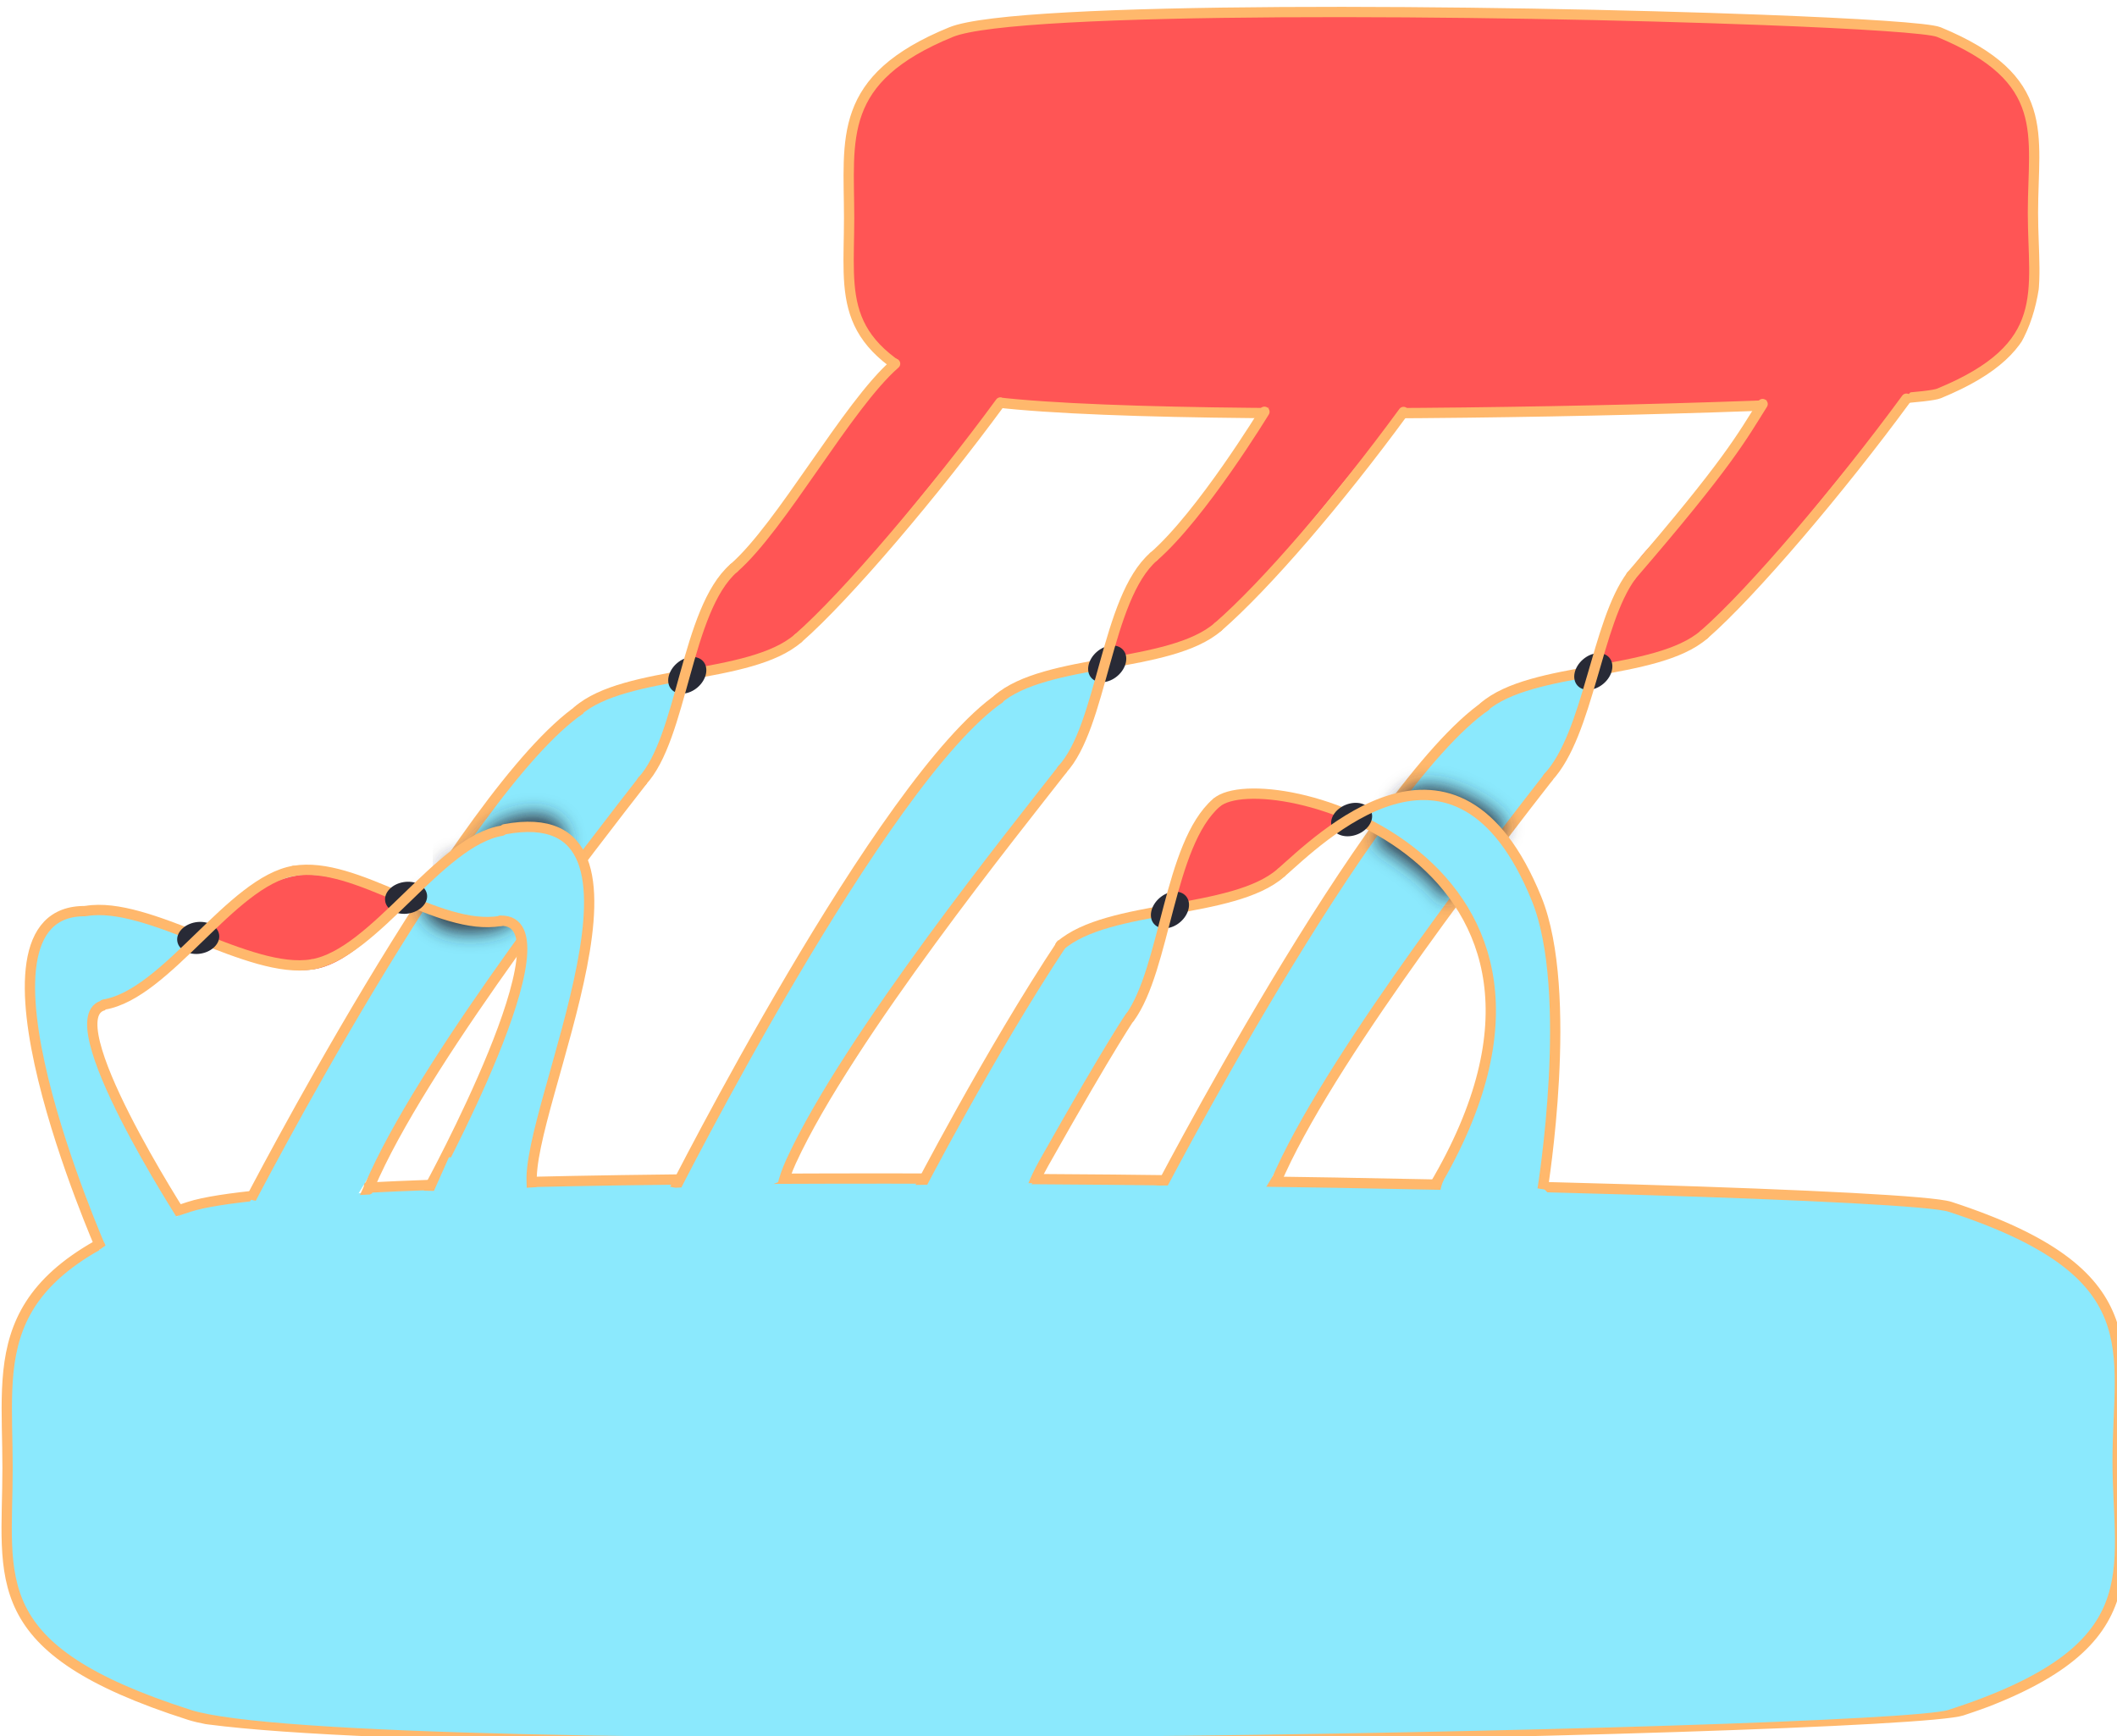
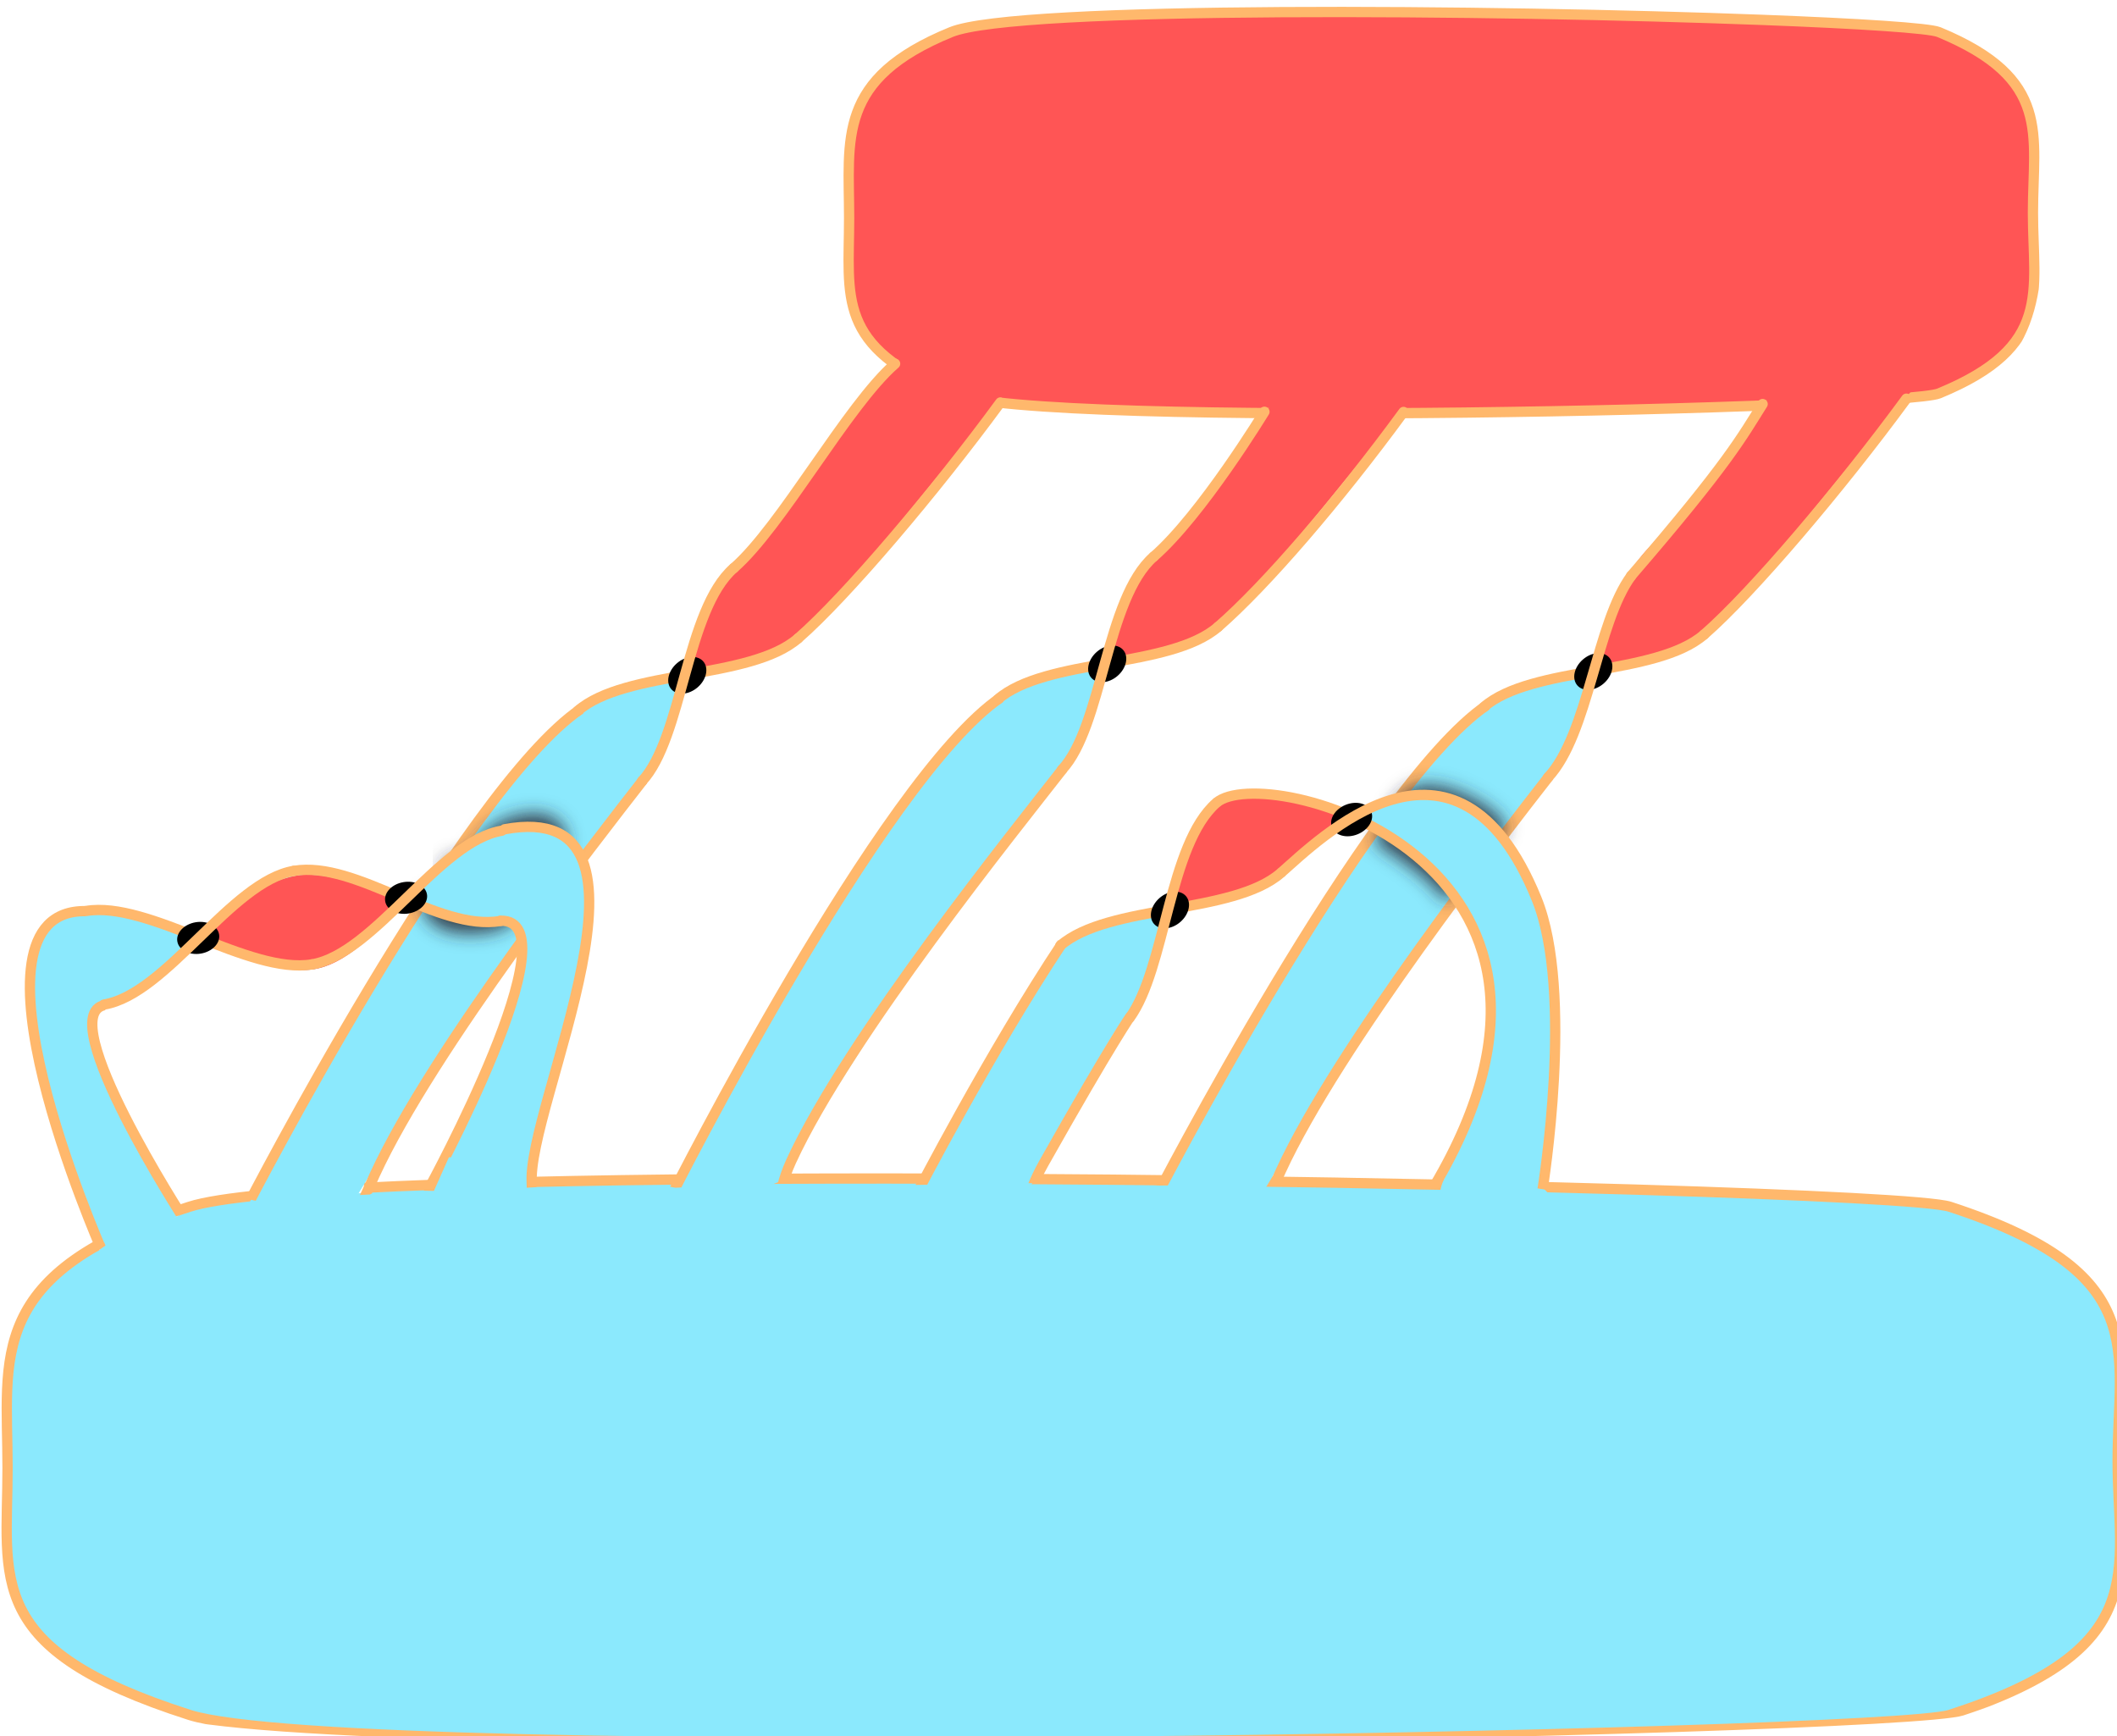
<svg xmlns="http://www.w3.org/2000/svg" xmlns:ns1="http://vectornator.io" stroke-miterlimit="10" style="fill-rule:nonzero;clip-rule:evenodd;stroke-linecap:round;stroke-linejoin:round;" version="1.1" viewBox="0 0 1000 820" xml:space="preserve">
  <defs>
    <filter color-interpolation-filters="sRGB" filterUnits="userSpaceOnUse" height="61.911" id="Filter" width="79.592" x="188.957" y="389.485">
      <feDropShadow dx="-3.599" dy="6.227" flood-color="#282a36" flood-opacity="0.9" in="SourceGraphic" result="Shadow" stdDeviation="4.253" />
    </filter>
    <filter color-interpolation-filters="sRGB" filterUnits="userSpaceOnUse" height="61.911" id="Filter_2" width="79.592" x="198.453" y="373.82">
      <feDropShadow dx="5.897" dy="-9.439" flood-color="#282a36" flood-opacity="0.9" in="SourceGraphic" result="Shadow" stdDeviation="4.253" />
    </filter>
    <filter color-interpolation-filters="sRGB" filterUnits="userSpaceOnUse" height="65.025" id="Filter_3" width="76.982" x="644.734" y="360.408">
      <feDropShadow dx="2.54" dy="-4.066" flood-color="#282a36" flood-opacity="0.9" in="SourceGraphic" result="Shadow" stdDeviation="4.253" />
    </filter>
    <filter color-interpolation-filters="sRGB" filterUnits="userSpaceOnUse" height="65.025" id="Filter_4" width="76.982" x="638.771" y="370.993">
      <feDropShadow dx="-3.423" dy="6.519" flood-color="#282a36" flood-opacity="0.9" in="SourceGraphic" result="Shadow" stdDeviation="4.253" />
    </filter>
  </defs>
  <clipPath id="ArtboardFrame_21">
    <rect height="820" width="1000" x="0" y="0" />
  </clipPath>
  <g clip-path="url(#ArtboardFrame_21)" id="Layer-1" ns1:layerName="Layer 1" visibility="hidden">
-     <path d="M-110.735-138.315L1054.77-138.315L1054.77 1059.06L-110.735 1059.06L-110.735-138.315Z" fill="#282a36" fill-rule="nonzero" opacity="1" stroke="none" />
+     <path d="M-110.735-138.315L1054.77-138.315L1054.77 1059.06L-110.735 1059.06L-110.735-138.315Z" class="fill-background" fill-rule="nonzero" opacity="1" stroke="none" />
  </g>
  <g clip-path="url(#ArtboardFrame_21)" id="Layer-2" ns1:layerName="Layer 2">
    <g opacity="1">
      <clipPath id="ClipPath">
        <path d="M-4.696 685.607C-14.171 626.683 38.457 574.606 38.457 574.606L46.742 590.476L84.365 574.223L79.04 560.128L119.769 550.946L121.813 566.998L172.327 563.436L169.686 542.141C169.686 542.141 192.338 540.495 200.136 540.167C201.724 540.1 205.816 561.999 205.816 561.999L250.844 560.883C250.844 560.883 247.063 538.309 249.454 538.228C264.049 537.728 297.108 533.782 297.108 533.782L307.581 533.344L337.672 545.507L338.552 532.886C338.552 532.886 354.148 532.003 360.511 531.93C363.844 531.892 363.605 548.044 363.605 548.044L399.917 545.095C399.917 545.095 397.709 523.156 401.657 523.103C426.327 522.773 525.881 513.996 525.881 513.996C525.881 513.996 472.419 563.149 485.708 543.488C498.997 523.828 513.762 541.582 513.762 541.582L536.911 543.481L574.901 524.389C574.901 524.389 596.023 524.713 615.383 526.57C618.969 526.914 619.175 540.113 619.175 540.113L645.178 543.805L657.041 525.976L679.923 548.539L728.232 567.975L729.664 555.622L830.984 531.056L807.724 551.35L847.676 552.536L856.673 537.799L882.518 542.943L887.473 553.381L914.781 560.05C914.781 560.05 921.262 545.144 921.724 545.298C1019.45 577.702 1008.45 631.163 1008.45 685.607C1008.45 740.284 1025.85 777.9 927.402 810.303C896.481 820.481 153.255 835.291 76.356 810.303C-23.344 777.906 4.778 744.532-4.696 685.607Z" />
      </clipPath>
      <g clip-path="url(#ClipPath)">
        <path d="M3.569 693.43C3.569 640.633-7.314 601.199 89.452 570.019C144.546 552.266 547.802 555.174 772.262 561.901C854.641 564.37 912.937 567.353 921.098 570.019C1016.59 601.203 1000.3 637.625 1000.3 690.019C1000.3 742.637 1017.3 778.836 921.098 810.019C890.881 819.813 164.598 834.066 89.452 810.019C-7.975 778.842 3.569 746.435 3.569 693.43Z" class="fill-blue stroke-orange stroke-orange" fill="#8be9fd" fill-rule="nonzero" opacity="1" stroke="#ffb86c" stroke-linecap="round" stroke-linejoin="round" stroke-width="4.861" />
      </g>
    </g>
    <g opacity="1">
      <clipPath id="ClipPath_2">
        <path d="M396.458 97.369C391.143 55.46 420.669 18.421 420.669 18.421L428.377 9.883L434.186 12.114L443.437 8.124L466.287 1.593L473.554 1.804L481.496-1.591L494.292-4.67C494.292-4.67 507.001-5.84 511.376-6.074C512.267-6.121 522.722-6.061 522.722-6.061C522.722-6.061 534.229 10.886 533.705-5.993C533.181-22.872 537.704-7.395 539.045-7.453C547.234-7.808 565.78-10.614 565.78-10.614L571.656-10.926L588.538-2.276L589.032-11.252C589.032-11.252 597.782-11.88 601.352-11.932C603.221-11.959 603.087-0.471 603.087-0.471L623.46-2.568C623.46-2.568 622.221-18.172 624.436-18.21C638.276-18.445 694.13-24.687 694.13-24.687L681.516-5.443L702.608-8.023L721.632-17.296C721.632-17.296 733.482-17.065 744.343-15.744C746.355-15.499 746.471-6.112 746.471-6.112L761.059-3.486L767.715-16.167L865.302-12.554C865.302-12.554 859.275 17.447 855.304 2.102C851.334-13.243 871.904 1.895 871.904 1.895L879.715-7.758L894.215-4.099L894.684 1.423L909.766 4.59C909.766 4.59 915.951-2.534 916.211-2.424C971.037 20.623 964.87 58.646 964.87 97.369C964.87 136.257 966.456 173.917 911.224 196.963C893.876 204.202 485.504 208.737 442.361 190.965C386.427 167.923 401.774 139.278 396.458 97.369Z" />
      </clipPath>
      <g clip-path="url(#ClipPath_2)">
        <path d="M401.095 102.932C401.095 65.382 394.99 37.335 449.279 15.158C480.188 2.531 706.428 4.6 832.358 9.384C878.575 11.14 911.281 13.262 915.86 15.158C969.436 37.337 960.296 63.242 960.296 100.506C960.296 137.93 969.832 163.676 915.86 185.855C898.907 192.821 491.438 202.958 449.279 185.855C394.619 163.681 401.095 140.632 401.095 102.932Z" class="fill-red stroke-orange stroke-orange" fill="#ff5555" fill-rule="nonzero" opacity="1" stroke="#ffb86c" stroke-linecap="round" stroke-linejoin="round" stroke-width="4.861" />
      </g>
    </g>
  </g>
  <g id="Layer-7" ns1:layerName="Layer 7">
    <g opacity="1">
      <clipPath id="ClipPath_3">
        <path d="M326.437 325.567C307.062 307.143 165.112 318.074 182.955 299.31C200.798 280.547 88.275 603.297 107.649 621.721C127.023 640.144 405.38 356.777 387.537 375.541C369.694 394.305 345.811 343.991 326.437 325.567Z" />
      </clipPath>
      <g clip-path="url(#ClipPath_3)">
        <path d="M452.462 233.611C428.943 252.236 369.241 249.758 345.722 268.382L345.717 268.376C322.198 287 320.325 358.183 305.026 369.308C272.546 392.926 169.326 563.757 169.326 563.757C169.326 563.757 106.497 589.149 118.525 566.753C231.778 355.884 269.191 338.642 269.191 338.642C288.673 323.214 331.914 319.67 359.66 310.473C365.409 308.567 370.479 306.15 374.516 302.953L374.521 302.96C398.04 284.335 393.733 221.501 424.92 195.96C448.86 176.354 564.994 33.844 660.481 36.812C759.538 39.892 713.28 114.275 726.123 133.07C726.123 133.07 709.807 144.026 709.62 143.579C686.314 87.841 749.54 81.345 660.224 75.757C615.75 72.975 465.444 228.676 451.464 233.731" class="fill-blue" fill="#8be9fd" fill-rule="nonzero" opacity="1" stroke="none" />
      </g>
    </g>
    <g opacity="1">
      <clipPath id="ClipPath_4">
        <path d="M326.437 325.567C307.062 307.143 309.874 272.164 327.717 253.4C335.863 244.834 290.618 211.265 329.599 177.034C376.002 136.286 448.695 174.99 446.724 177.759C444.753 180.528 570.229 195.188 551.254 229.316C518.772 287.735 409.141 308.274 397.878 320.118C380.035 338.882 345.811 343.991 326.437 325.567Z" />
      </clipPath>
      <g clip-path="url(#ClipPath_4)">
        <path d="M429.438 165.264C405.919 183.889 369.241 249.758 345.722 268.382L344.84 271.883C316.05 302.365 329.579 344.078 297.896 367.16C277.69 381.881 370.363 436.07 370.363 436.07L342.798 465.057C342.798 465.057 212.892 362.225 268.732 332.527C302.243 314.705 331.914 319.67 359.66 310.473C365.409 308.567 370.479 306.15 374.516 302.953L374.521 302.96C398.04 284.335 453.226 209.661 484.41 175.798C541.99 113.272 596.665 43.162 616.86 72.715L563.666 41.015C563.666 41.015 537.372 65.439 495.315 80.643" class="fill-red" fill="#ff5555" fill-rule="nonzero" opacity="1" stroke="none" />
      </g>
    </g>
    <g opacity="1">
      <path d="M376.991 301.52C354.367 321.222 295.465 316.137 272.841 335.839" fill="none" opacity="1" class="stroke-orange stroke-orange" stroke="#ffb86c" stroke-linecap="round" stroke-linejoin="round" stroke-width="4.861" />
-       <path d="M317.105 325.545C314.384 322.421 315.555 316.949 319.72 313.322C323.885 309.695 329.467 309.287 332.187 312.41C334.907 315.534 333.736 321.007 329.571 324.634C325.406 328.261 319.825 328.669 317.105 325.545Z" fill="#282a36" fill-rule="nonzero" opacity="1" stroke="none" />
+       <path d="M317.105 325.545C314.384 322.421 315.555 316.949 319.72 313.322C323.885 309.695 329.467 309.287 332.187 312.41C334.907 315.534 333.736 321.007 329.571 324.634C325.406 328.261 319.825 328.669 317.105 325.545Z" class="fill-background" fill-rule="nonzero" opacity="1" stroke="none" />
      <path d="M303.223 369.035C322.458 348.543 323.986 288.026 346.609 268.324" fill="none" opacity="1" class="stroke-orange stroke-orange" stroke="#ffb86c" stroke-linecap="round" stroke-linejoin="round" stroke-width="4.861" />
      <path d="M376.997 301.526C399.621 281.824 441.651 232.25 472.547 190.103" fill="none" opacity="1" class="stroke-orange stroke-orange" stroke="#ffb86c" stroke-linecap="round" stroke-linejoin="round" stroke-width="4.861" />
      <path d="M422.815 171.805C400.191 191.507 369.239 248.629 346.615 268.331" fill="none" opacity="1" class="stroke-orange stroke-orange" stroke="#ffb86c" stroke-linecap="round" stroke-linejoin="round" stroke-width="4.861" />
    </g>
    <g opacity="1">
      <clipPath id="ClipPath_5">
        <path d="M32.41 98.084L431.46 174.649L442.579 180.461L488.124 189.283L505.334 190.5L979.141 284.397L962.035 573.876L740.302 562.18C740.302 562.18 692.612 559.224 555.286 559.093C510.394 559.051 457.159 557.92 404.389 557.437C386.811 557.276 358.515 558.138 341.658 558.992C275.766 562.33 192.523 555.739 192.523 555.739L174.679 564.221L120.586 567.15L90.917 560.988L8.692 593.569L32.41 98.084Z" />
      </clipPath>
      <g clip-path="url(#ClipPath_5)">
        <path d="M274.276 334.912C218.274 373.056 116.706 569.802 116.706 569.802L170.506 569.476C170.506 569.476 172.791 564.065 177.053 554.81C204.124 496.027 281.911 396.533 303.818 368.394" fill="none" opacity="1" class="stroke-orange stroke-orange" stroke="#ffb86c" stroke-linecap="butt" stroke-linejoin="round" stroke-width="4.861" />
      </g>
    </g>
  </g>
  <g clip-path="url(#ArtboardFrame_21)" id="Layer-3" ns1:layerName="Layer 3">
    <g opacity="1">
      <clipPath id="ClipPath_6">
        <path d="M524.798 320.157C505.424 301.734 363.474 312.664 381.317 293.901C399.16 275.137 286.636 597.887 306.011 616.311C325.385 634.734 603.742 351.367 585.899 370.131C568.056 388.895 544.173 338.581 524.798 320.157Z" />
      </clipPath>
      <g clip-path="url(#ClipPath_6)">
        <path d="M650.824 228.201C627.305 246.826 567.602 244.348 544.084 262.973L544.078 262.966C520.56 281.59 518.687 352.773 503.388 363.898C470.907 387.516 367.688 558.347 367.688 558.347C367.688 558.347 304.859 583.739 316.887 561.343C430.14 350.474 467.553 333.232 467.553 333.232C487.035 317.805 530.276 314.26 558.021 305.063C563.77 303.158 568.841 300.74 572.877 297.543L572.883 297.55C596.402 278.926 592.095 216.091 623.282 190.55C647.222 170.944 763.355 28.434 858.843 31.402C957.9 34.482 911.642 108.866 924.485 127.66C924.485 127.66 908.168 138.616 907.982 138.169C884.675 82.431 947.902 75.935 858.586 70.347C814.112 67.565 663.806 223.266 649.825 228.321" class="fill-blue" fill="#8be9fd" fill-rule="nonzero" opacity="1" stroke="none" />
      </g>
    </g>
    <g opacity="1">
      <clipPath id="ClipPath_7">
        <path d="M524.798 320.157C505.424 301.734 508.236 266.754 526.079 247.99C534.225 239.424 488.979 205.855 527.961 171.624C574.364 130.876 647.057 169.58 645.086 172.349C643.115 175.118 768.59 189.778 749.615 223.906C717.134 282.325 607.502 302.864 596.239 314.708C578.396 333.472 544.173 338.581 524.798 320.157Z" />
      </clipPath>
      <g clip-path="url(#ClipPath_7)">
        <path d="M627.799 159.854C604.281 178.479 567.602 244.348 544.084 262.973L543.201 266.473C514.412 296.956 527.94 338.668 496.258 361.75C476.052 376.471 568.724 430.661 568.724 430.661L541.16 459.647C541.16 459.647 411.254 356.815 467.094 327.117C500.605 309.295 530.276 314.26 558.021 305.063C563.77 303.158 568.841 300.74 572.877 297.543L572.883 297.55C596.402 278.926 651.587 204.251 682.772 170.388C740.352 107.862 795.027 37.752 815.222 67.305L762.028 35.605C762.028 35.605 735.734 60.029 693.676 75.233" class="fill-red" fill="#ff5555" fill-rule="nonzero" opacity="1" stroke="none" />
      </g>
    </g>
    <g opacity="1">
      <path d="M575.353 296.11C552.729 315.812 493.827 310.727 471.203 330.429" fill="none" opacity="1" class="stroke-orange stroke-orange" stroke="#ffb86c" stroke-linecap="round" stroke-linejoin="round" stroke-width="4.861" />
-       <path d="M515.466 320.135C512.746 317.012 513.917 311.539 518.082 307.912C522.247 304.285 527.828 303.877 530.549 307.001C533.269 310.124 532.098 315.597 527.933 319.224C523.768 322.851 518.187 323.259 515.466 320.135Z" fill="#282a36" fill-rule="nonzero" opacity="1" stroke="none" />
+       <path d="M515.466 320.135C512.746 317.012 513.917 311.539 518.082 307.912C522.247 304.285 527.828 303.877 530.549 307.001C533.269 310.124 532.098 315.597 527.933 319.224C523.768 322.851 518.187 323.259 515.466 320.135Z" class="fill-background" fill-rule="nonzero" opacity="1" stroke="none" />
      <path d="M501.585 363.625C520.82 343.134 522.347 282.616 544.971 262.914" fill="none" opacity="1" class="stroke-orange stroke-orange" stroke="#ffb86c" stroke-linecap="round" stroke-linejoin="round" stroke-width="4.861" />
      <path d="M575.359 296.117C597.982 276.415 632.087 236.747 662.983 194.6" fill="none" opacity="1" class="stroke-orange stroke-orange" stroke="#ffb86c" stroke-linecap="round" stroke-linejoin="round" stroke-width="4.861" />
      <path d="M597.276 194.505C597.276 194.505 567.601 243.219 544.977 262.921" fill="none" opacity="1" class="stroke-orange stroke-orange" stroke="#ffb86c" stroke-linecap="round" stroke-linejoin="round" stroke-width="4.861" />
    </g>
    <g opacity="1">
      <clipPath id="ClipPath_8">
        <path d="M230.771 92.674L629.821 169.239L640.941 175.051L686.486 183.874L703.696 185.09L1177.5 278.987L1160.4 568.466L938.664 556.77C938.664 556.77 890.973 553.814 753.648 553.684C708.756 553.641 655.52 552.511 602.75 552.027C585.173 551.866 556.877 552.728 540.02 553.582C474.128 556.921 390.885 550.329 390.885 550.329L373.041 558.811L318.947 561.024L289.279 555.579L207.053 588.159L230.771 92.674Z" />
      </clipPath>
      <g clip-path="url(#ClipPath_8)">
        <path d="M472.637 329.502C416.635 367.647 317.217 564.631 317.217 564.631L368.868 564.067C368.868 564.067 369.481 557.699 373.743 548.445C400.813 489.661 480.273 391.123 502.18 362.985" fill="none" opacity="1" class="stroke-orange stroke-orange" stroke="#ffb86c" stroke-linecap="butt" stroke-linejoin="round" stroke-width="4.861" />
      </g>
    </g>
  </g>
  <g clip-path="url(#ArtboardFrame_21)" id="Layer-6" ns1:layerName="Layer 6">
    <g opacity="1">
      <clipPath id="ClipPath_9">
        <path d="M754.413 323.769C735.039 305.345 593.088 316.276 610.931 297.512C628.774 278.748 516.251 601.499 535.625 619.922C555 638.346 833.357 354.979 815.514 373.743C797.671 392.507 773.787 342.192 754.413 323.769Z" />
      </clipPath>
      <g clip-path="url(#ClipPath_9)">
        <path d="M880.438 231.813C856.92 250.438 797.217 247.96 773.699 266.584L773.693 266.578C750.174 285.202 748.301 356.385 733.003 367.51C700.522 391.127 597.303 561.959 597.303 561.959C597.303 561.959 534.474 587.351 546.502 564.955C659.754 354.086 697.167 336.844 697.167 336.844C716.649 321.416 759.891 317.872 787.636 308.675C793.385 306.769 798.455 304.352 802.492 301.155L802.498 301.162C826.016 282.537 821.709 219.703 852.897 194.162C876.837 174.556 992.97 32.046 1088.46 35.014C1187.51 38.093 1141.26 112.477 1154.1 131.272C1154.1 131.272 1137.78 142.228 1137.6 141.781C1114.29 86.043 1177.52 79.547 1088.2 73.959C1043.73 71.176 893.421 226.878 879.44 231.932" class="fill-blue" fill="#8be9fd" fill-rule="nonzero" opacity="1" stroke="none" />
      </g>
    </g>
    <g opacity="1">
      <clipPath id="ClipPath_10">
        <path d="M754.413 323.769C735.039 305.345 737.85 270.366 755.693 251.602C763.84 243.036 718.594 209.467 757.576 175.236C803.979 134.487 876.672 173.192 874.7 175.961C872.729 178.73 998.205 193.39 979.23 227.517C946.749 285.937 837.117 306.475 825.854 318.32C808.011 337.084 773.787 342.192 754.413 323.769Z" />
      </clipPath>
      <g clip-path="url(#ClipPath_10)">
        <path d="M857.414 163.466C833.896 182.091 806.837 235.258 783.319 253.882L778.42 259.157C749.631 289.64 757.555 342.28 725.873 365.362C705.666 380.083 798.339 434.272 798.339 434.272L770.775 463.259C770.775 463.259 640.869 360.427 696.708 330.729C730.219 312.906 759.891 317.872 787.636 308.675C793.385 306.769 798.455 304.352 802.492 301.155L802.498 301.162C826.016 282.537 881.202 207.863 912.386 174C969.966 111.474 1024.64 41.363 1044.84 70.917L991.643 39.217C991.643 39.217 965.348 63.641 923.291 78.845" class="fill-red" fill="#ff5555" fill-rule="nonzero" opacity="1" stroke="none" />
      </g>
    </g>
    <g opacity="1">
      <path d="M804.967 299.722C782.344 319.424 723.441 314.339 700.818 334.041" fill="none" opacity="1" class="stroke-orange stroke-orange" stroke="#ffb86c" stroke-linecap="round" stroke-linejoin="round" stroke-width="4.861" />
-       <path d="M745.081 323.747C742.361 320.623 743.532 315.151 747.697 311.524C751.862 307.897 757.443 307.488 760.164 310.612C762.884 313.736 761.713 319.208 757.548 322.835C753.383 326.462 747.801 326.871 745.081 323.747Z" fill="#282a36" fill-rule="nonzero" opacity="1" stroke="none" />
+       <path d="M745.081 323.747C742.361 320.623 743.532 315.151 747.697 311.524C751.862 307.897 757.443 307.488 760.164 310.612C762.884 313.736 761.713 319.208 757.548 322.835C753.383 326.462 747.801 326.871 745.081 323.747Z" class="fill-background" fill-rule="nonzero" opacity="1" stroke="none" />
      <path d="M731.199 367.237C750.435 346.745 754.124 293.961 770.663 271.85" fill="none" opacity="1" class="stroke-orange stroke-orange" stroke="#ffb86c" stroke-linecap="round" stroke-linejoin="round" stroke-width="4.861" />
      <path d="M804.973 299.728C827.597 280.026 869.627 230.452 900.523 188.305" fill="none" opacity="1" class="stroke-orange stroke-orange" stroke="#ffb86c" stroke-linecap="round" stroke-linejoin="round" stroke-width="4.861" />
      <path d="M832.6 190.853C822.961 206.171 816.471 218.709 770.485 272.036" fill="none" opacity="1" class="stroke-orange stroke-orange" stroke="#ffb86c" stroke-linecap="round" stroke-linejoin="round" stroke-width="4.861" />
    </g>
    <g opacity="1">
      <clipPath id="ClipPath_11">
        <path d="M460.386 96.286L859.436 172.851L870.555 178.663L916.101 187.485L933.311 188.702L1407.12 282.599L1390.01 572.078L1168.28 560.381C1168.28 560.381 1120.59 557.426 983.263 557.295C938.371 557.253 885.135 556.122 832.365 555.639C814.788 555.478 786.492 556.34 769.634 557.194C703.742 560.532 620.5 553.94 620.5 553.94L604.69 560.454L549.587 559.963L518.894 559.19L436.668 591.771L460.386 96.286Z" />
      </clipPath>
      <g clip-path="url(#ClipPath_11)">
        <path d="M702.252 333.114C646.25 371.258 544.682 568.004 544.682 568.004L598.482 567.678C598.482 567.678 600.768 562.266 605.029 553.012C632.1 494.229 709.887 394.735 731.794 366.596" fill="none" opacity="1" class="stroke-orange stroke-orange" stroke="#ffb86c" stroke-linecap="butt" stroke-linejoin="round" stroke-width="4.861" />
      </g>
    </g>
  </g>
  <g clip-path="url(#ArtboardFrame_21)" id="Layer-5" ns1:layerName="Layer 5">
    <g opacity="1">
      <path d="M225.585 408.178C230.216 400.29 252.477 393.951 256.083 403.945C259.688 413.939 243.244 423.879 239.357 427.119C236.911 429.157 214.678 432.983 209.244 423.407C204.559 415.152 215.21 425.85 225.585 408.178Z" class="fill-blue stroke-orange stroke-orange" fill="#8be9fd" fill-rule="nonzero" filter="url(#Filter)" stroke="#ffb86c" stroke-linecap="butt" stroke-linejoin="round" stroke-width="9.836" ns1:shadowAngle="2.09486" ns1:shadowColor="#282a36" ns1:shadowOffset="7.19178" ns1:shadowOpacity="0.9" ns1:shadowRadius="8.50685" />
      <path d="M225.585 408.178C230.216 400.29 252.477 393.951 256.083 403.945C259.688 413.939 243.244 423.879 239.357 427.119C236.911 429.157 214.678 432.983 209.244 423.407C204.559 415.152 215.21 425.85 225.585 408.178Z" class="fill-blue stroke-orange stroke-orange" fill="#8be9fd" fill-rule="nonzero" filter="url(#Filter_2)" stroke="#ffb86c" stroke-linecap="butt" stroke-linejoin="round" stroke-width="9.836" ns1:shadowAngle="-1.01235" ns1:shadowColor="#282a36" ns1:shadowOffset="11.1301" ns1:shadowOpacity="0.9" ns1:shadowRadius="8.50685" />
      <path d="M228.448 434.29C195.622 429.638 170.21 409.319 140.499 413.478L140.498 413.469C110.787 417.628 96.471 457.764 49.255 474.461C28.116 481.936 85.359 573.603 85.359 573.603L48.834 594.179C48.834 594.179-21.558 427.179 41.632 429.83C79.555 431.421 41.836 429.772 41.836 429.772C66.447 426.327 102.631 450.721 131.215 456.833C137.138 458.099 142.734 458.581 147.834 457.867L147.835 457.876C177.546 453.717 201.774 396.722 241.599 390.48C325.574 377.318 241.151 535.613 251.452 562.752C251.452 562.752 188.732 593.959 202.738 564.464C263.154 437.233 252.781 437.739 228.448 434.29Z" class="fill-blue" fill="#8be9fd" fill-rule="nonzero" opacity="1" stroke="none" />
      <clipPath id="ClipPath_12">
        <path d="M97.14 455.23C89.756 429.534 107.668 398.594 132.554 391.443C157.44 384.292 183.6 399.325 190.984 425.021C198.368 450.716 184.18 477.344 159.294 484.495C134.408 491.647 104.524 480.926 97.14 455.23Z" />
      </clipPath>
      <g clip-path="url(#ClipPath_12)">
        <path d="M246.498 441.573C216.787 445.732 170.21 409.319 140.499 413.478L140.498 413.469C99.113 421.534 95.052 460.726 49.255 474.461C25.309 481.642 76.874 570.571 76.874 570.571L38.43 581.618C38.43 581.618-21.558 427.179 41.632 429.83C79.555 431.421 41.836 429.772 41.836 429.772C66.447 426.327 102.631 450.721 131.215 456.833C137.138 458.099 142.734 458.581 147.834 457.867L147.835 457.876C177.546 453.717 199.729 403.368 239.554 397.126C323.529 383.964 313.964 469.932 316.422 505.642L277.054 515.549C277.054 515.549 291.061 449.871 247.093 441.696" class="fill-red" fill="#ff5555" fill-rule="nonzero" opacity="1" stroke="none" />
        <path d="M226.214 394.221L197.876 431.161L240.889 435.209L269.986 397.257L226.214 394.221Z" fill="none" opacity="1" class="stroke-orange stroke-orange" stroke="#ffb86c" stroke-linecap="butt" stroke-linejoin="round" stroke-width="4.861" />
      </g>
    </g>
    <g opacity="1">
      <path d="M147.376 455.526C117.788 460.486 70.243 425.346 40.656 430.307" fill="none" opacity="1" class="stroke-orange stroke-orange" stroke="#ffb86c" stroke-linecap="round" stroke-linejoin="round" stroke-width="4.861" />
-       <path d="M83.767 444.683C83.082 440.597 86.943 436.546 92.39 435.632C97.836 434.719 102.807 437.291 103.492 441.376C104.177 445.461 100.317 449.513 94.87 450.426C89.423 451.339 84.452 448.768 83.767 444.683Z" fill="#282a36" fill-rule="nonzero" opacity="1" stroke="none" />
+       <path d="M83.767 444.683C83.082 440.597 86.943 436.546 92.39 435.632C97.836 434.719 102.807 437.291 103.492 441.376C104.177 445.461 100.317 449.513 94.87 450.426C89.423 451.339 84.452 448.768 83.767 444.683Z" class="fill-background" fill-rule="nonzero" opacity="1" stroke="none" />
      <path d="M49.19 474.49C78.777 469.53 109.255 416.303 138.842 411.343" fill="none" opacity="1" class="stroke-orange stroke-orange" stroke="#ffb86c" stroke-linecap="round" stroke-linejoin="round" stroke-width="4.861" />
      <path d="M236.36 435.037C206.773 439.998 168.431 406.391 138.843 411.351" fill="none" opacity="1" class="stroke-orange stroke-orange" stroke="#ffb86c" stroke-linecap="round" stroke-linejoin="round" stroke-width="4.861" />
-       <path d="M181.954 425.727C181.269 421.642 185.13 417.59 190.577 416.677C196.023 415.764 200.994 418.335 201.679 422.42C202.364 426.506 198.504 430.558 193.057 431.471C187.61 432.384 182.639 429.812 181.954 425.727Z" fill="#282a36" fill-rule="nonzero" opacity="1" stroke="none" />
+       <path d="M181.954 425.727C181.269 421.642 185.13 417.59 190.577 416.677C196.023 415.764 200.994 418.335 201.679 422.42C202.364 426.506 198.504 430.558 193.057 431.471C187.61 432.384 182.639 429.812 181.954 425.727Z" class="fill-background" fill-rule="nonzero" opacity="1" stroke="none" />
      <path d="M147.377 455.535C176.964 450.575 207.442 397.348 237.029 392.388" fill="none" opacity="1" class="stroke-orange stroke-orange" stroke="#ffb86c" stroke-linecap="round" stroke-linejoin="round" stroke-width="4.861" />
      <clipPath id="ClipPath_13">
        <path d="M-636.987 500.587L358.765 267.523L253.325 560.755L248.801 561.029L248.536 550.202L212.063 546.622L204.974 562.522L198.067 562.382L147.777 537.103C147.777 537.103 88.369 572.781 84.359 574.167C72.672 578.205 46.465 579.54 46.465 579.54L49.832 588.354L43.197 592.887L-376.022 702.533L-471.296 738.229L-539.839 794.126L-636.987 500.587Z" />
      </clipPath>
      <g clip-path="url(#ClipPath_13)">
        <path d="M40.455 430.37C-22.784 429.429 47.851 590.003 47.851 590.003L87.124 576.167C87.124 576.167 24.816 479.922 49.282 474.779" fill="none" opacity="1" class="stroke-orange stroke-orange" stroke="#ffb86c" stroke-linecap="butt" stroke-linejoin="round" stroke-width="4.861" />
        <path d="M236.431 434.901C272.263 433.944 202.536 561.516 202.536 561.516L251.238 559.482C247.815 523.851 321.967 376.263 238.379 391.69" fill="none" opacity="1" class="stroke-orange stroke-orange" stroke="#ffb86c" stroke-linecap="round" stroke-linejoin="round" stroke-width="4.861" />
      </g>
    </g>
  </g>
  <g clip-path="url(#ArtboardFrame_21)" id="Layer-4" ns1:layerName="Layer 4">
-     <path d="M665.809 376.034C656.986 379.207 652.827 391.245 652.827 391.245C652.827 391.245 681.92 408.695 685.739 418.769C686.409 420.536 709.42 397.525 708.516 394.656C706.014 386.717 679.349 371.163 665.809 376.034Z" fill="#282a36" fill-rule="nonzero" filter="url(#Filter_3)" stroke="none" ns1:shadowAngle="-1.01235" ns1:shadowColor="#282a36" ns1:shadowOffset="4.79452" ns1:shadowOpacity="0.9" ns1:shadowRadius="8.50685" />
-     <path d="M665.809 376.034C656.986 379.207 652.827 391.245 652.827 391.245C652.827 391.245 681.92 408.695 685.739 418.769C686.409 420.536 709.42 397.525 708.516 394.656C706.014 386.717 679.349 371.163 665.809 376.034Z" fill="#282a36" fill-rule="nonzero" filter="url(#Filter_4)" stroke="none" ns1:shadowAngle="2.05434" ns1:shadowColor="#282a36" ns1:shadowOffset="7.36301" ns1:shadowOpacity="0.9" ns1:shadowRadius="8.50685" />
+     <path d="M665.809 376.034C656.986 379.207 652.827 391.245 652.827 391.245C652.827 391.245 681.92 408.695 685.739 418.769C686.409 420.536 709.42 397.525 708.516 394.656C706.014 386.717 679.349 371.163 665.809 376.034Z" class="fill-background" fill-rule="nonzero" filter="url(#Filter_3)" stroke="none" ns1:shadowAngle="-1.01235" ns1:shadowColor="#282a36" ns1:shadowOffset="4.79452" ns1:shadowOpacity="0.9" ns1:shadowRadius="8.50685" />
+     <path d="M665.809 376.034C656.986 379.207 652.827 391.245 652.827 391.245C652.827 391.245 681.92 408.695 685.739 418.769C686.409 420.536 709.42 397.525 708.516 394.656C706.014 386.717 679.349 371.163 665.809 376.034Z" class="fill-background" fill-rule="nonzero" filter="url(#Filter_4)" stroke="none" ns1:shadowAngle="2.05434" ns1:shadowColor="#282a36" ns1:shadowOffset="7.36301" ns1:shadowOpacity="0.9" ns1:shadowRadius="8.50685" />
    <g opacity="1">
      <clipPath id="ClipPath_14">
        <path d="M552.463 437.157C533.088 418.734 391.138 429.664 408.981 410.901C426.824 392.137 314.301 714.887 333.675 733.311C353.049 751.734 834.56 527.674 816.717 546.438C804.495 559.29 692.822 278.036 658.12 356.433C634.516 409.758 558.567 442.962 552.463 437.157Z" />
      </clipPath>
      <g clip-path="url(#ClipPath_14)">
        <path d="M647.908 389.224C647.908 389.224 595.267 361.348 571.748 379.973L571.743 379.966C548.224 398.59 554.832 448.845 531.052 480.898C513.845 504.092 495.922 551.39 483.404 564.056C472.688 574.899 420.985 585.791 433.733 563.798C470.013 501.208 500.126 448.051 500.126 448.051C519.608 432.623 557.94 431.26 585.686 422.063C591.435 420.158 596.505 417.74 600.542 414.543L600.548 414.55C624.066 395.926 640.054 382.409 648.301 380.087C678.086 371.701 692.945 371.428 708.887 396.81C720.097 414.658 729.658 427.017 734.296 467.87C738.108 501.449 731.573 544.64 728.928 560.463C728.759 561.471 731.156 563.118 731.635 564.162C732.783 566.665 732.317 571.173 732.317 571.173C732.317 571.173 668.538 589.662 681.992 557.062C703.27 505.502 705.846 485.334 705.221 469.887C705.111 467.171 702.817 458.026 702.44 455.577C700.806 444.957 699.72 441.428 690.457 427.358C677.644 407.897 647.908 389.224 647.908 389.224Z" class="fill-blue" fill="#8be9fd" fill-rule="nonzero" opacity="1" stroke="none" />
      </g>
    </g>
    <g opacity="1">
      <clipPath id="ClipPath_15">
        <path d="M563.252 429.513C537.198 435.514 550.867 369.642 559.097 370.478C567.326 371.315 614.71 377.143 614.71 377.143C614.71 377.143 642.204 381.752 636.252 386.776C613.806 405.722 602.337 420.511 563.252 429.513Z" />
      </clipPath>
      <g clip-path="url(#ClipPath_15)">
        <path d="M739.468 359.986C691.122 321.419 598.659 360.347 575.14 378.971L574.258 382.472C545.468 412.954 558.997 454.667 527.314 477.749C507.108 492.47 599.78 546.659 599.78 546.659L572.216 575.646C572.216 575.646 442.31 472.814 498.15 443.116C531.661 425.294 561.332 430.259 589.078 421.062C594.827 419.156 599.897 416.739 603.934 413.542L603.939 413.549C627.458 394.924 687.115 383.782 715.768 392.228" class="fill-red" fill="#ff5555" fill-rule="nonzero" opacity="1" stroke="none" />
      </g>
    </g>
    <g opacity="1">
      <path d="M604.993 412.369C582.369 432.071 523.467 426.986 500.843 446.688" fill="none" opacity="1" class="stroke-orange stroke-orange" stroke="#ffb86c" stroke-linecap="round" stroke-linejoin="round" stroke-width="4.861" />
-       <path d="M545.106 436.394C542.386 433.27 543.557 427.798 547.722 424.17C551.887 420.543 557.469 420.135 560.189 423.259C562.909 426.383 561.738 431.855 557.573 435.482C553.408 439.109 547.827 439.517 545.106 436.394Z" fill="#282a36" fill-rule="nonzero" opacity="1" stroke="none" />
+       <path d="M545.106 436.394C542.386 433.27 543.557 427.798 547.722 424.17C551.887 420.543 557.469 420.135 560.189 423.259C562.909 426.383 561.738 431.855 557.573 435.482C553.408 439.109 547.827 439.517 545.106 436.394Z" class="fill-background" fill-rule="nonzero" opacity="1" stroke="none" />
      <path d="M533.569 480.843C550.624 457.521 551.988 398.875 574.611 379.173" fill="none" opacity="1" class="stroke-orange stroke-orange" stroke="#ffb86c" stroke-linecap="round" stroke-linejoin="round" stroke-width="4.861" />
      <path d="M677.456 560.32C769.232 405.292 597.241 359.477 574.617 379.179" fill="none" opacity="1" class="stroke-orange stroke-orange" stroke="#ffb86c" stroke-linecap="butt" stroke-linejoin="round" stroke-width="4.861" />
-       <path d="M629.193 390.871C627.639 387.031 630.529 382.239 635.649 380.166C640.768 378.094 646.178 379.527 647.732 383.366C649.286 387.206 646.396 391.998 641.277 394.07C636.158 396.143 630.748 394.71 629.193 390.871Z" fill="#282a36" fill-rule="nonzero" opacity="1" stroke="none" />
+       <path d="M629.193 390.871C627.639 387.031 630.529 382.239 635.649 380.166C640.768 378.094 646.178 379.527 647.732 383.366C649.286 387.206 646.396 391.998 641.277 394.07C636.158 396.143 630.748 394.71 629.193 390.871Z" class="fill-background" fill-rule="nonzero" opacity="1" stroke="none" />
      <path d="M604.999 412.375C622.389 397.231 687.759 330.97 725.832 424.55C743.805 468.725 728.667 561.722 728.667 561.722" fill="none" opacity="1" class="stroke-orange stroke-orange" stroke="#ffb86c" stroke-linecap="butt" stroke-linejoin="round" stroke-width="4.861" />
    </g>
    <g opacity="1">
      <clipPath id="ClipPath_16">
        <path d="M348.436 92.674L747.486 169.239L758.605 175.051L804.15 183.874L821.36 185.09L1295.17 278.987L1278.06 568.466L1056.33 556.77C1056.33 556.77 1008.64 553.814 871.312 553.684C826.421 553.641 773.185 552.511 720.415 552.027C702.838 551.866 674.541 552.728 657.684 553.582C591.792 556.921 508.549 550.329 508.549 550.329L490.706 558.811L431.983 559.71L406.943 555.579L324.718 588.159L348.436 92.674Z" />
      </clipPath>
      <g clip-path="url(#ClipPath_16)">
        <path d="M501.781 445.489C467.717 496.747 432.732 564.393 432.732 564.393L486.532 564.067C486.532 564.067 488.078 558.277 493.079 549.401C526.114 490.769 534.353 479.657 534.477 479.243" fill="none" opacity="1" class="stroke-orange stroke-orange" stroke="#ffb86c" stroke-linecap="butt" stroke-linejoin="round" stroke-width="4.861" />
      </g>
    </g>
  </g>
</svg>
